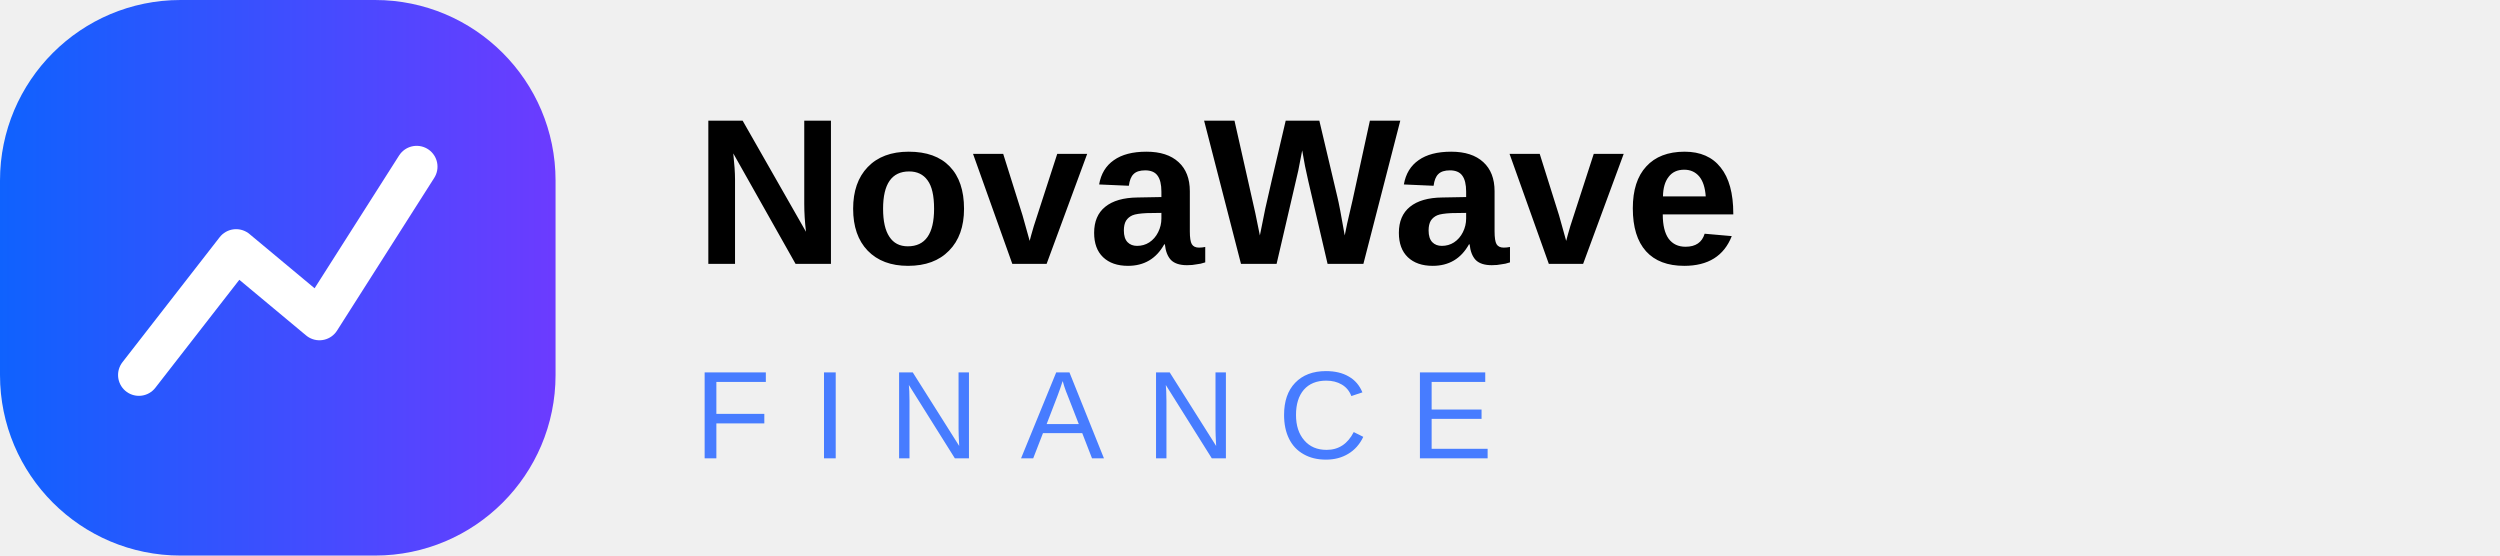
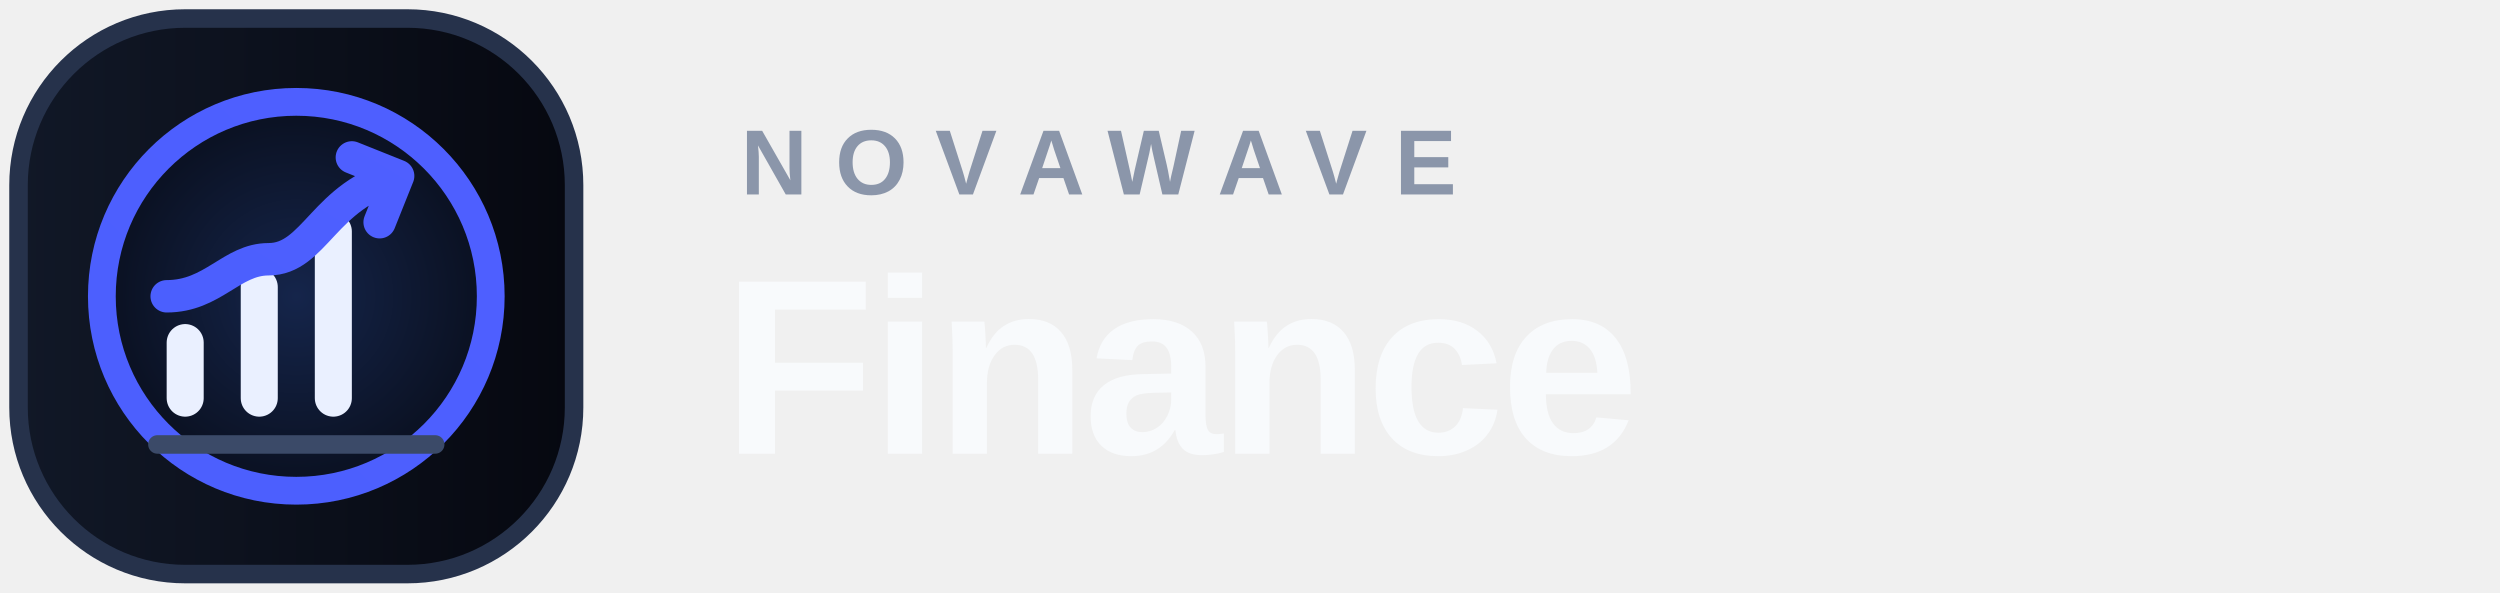
- <svg xmlns="http://www.w3.org/2000/svg" viewBox="0 0 180 40" role="img" aria-labelledby="title">
+ <svg xmlns="http://www.w3.org/2000/svg" viewBox="0 0 270 64" role="img" aria-labelledby="title">
  <defs>
-     <linearGradient id="g">
+     <linearGradient id="s">
+       <stop stop-color="#111827" />
+       <stop offset="1" stop-color="#060810" />
+     </linearGradient>
+     <linearGradient id="f" x1="14" y1="50" x2="50" y2="14">
      <stop stop-color="#0F62FE" />
-       <stop offset="1" stop-color="#6C3BFF" />
+       <stop offset="1" stop-color="#8B5CFF" />
    </linearGradient>
+     <radialGradient id="c">
+       <stop stop-color="#15254B" />
+       <stop offset="1" stop-color="#0A1020" />
+     </radialGradient>
  </defs>
-   <rect width="40" height="40" rx="13" fill="url(#g)" />
-   <path d="M10 27l7-9 6 5 7-11" fill="none" stroke="#fff" stroke-width="3" stroke-linecap="round" stroke-linejoin="round" />
-   <text x="50" y="19" fill="currentColor" font-family="Arial" font-size="15" font-weight="700">NovaWave</text>
-   <text x="50" y="33" fill="#477cff" font-family="Arial" font-size="9" letter-spacing="3">FINANCE</text>
+   <rect x="2" y="2" width="60" height="60" rx="18" fill="url(#s)" stroke="#26324B" stroke-width="2" />
+   <circle cx="32" cy="32" r="21" fill="url(#c)" stroke="url(#f)" stroke-width="3" />
+   <path d="M20 43V37M28 43V31M36 43V25" stroke="#EAF0FF" stroke-width="4" stroke-linecap="round" />
+   <path d="M18 32c5 0 7-4 11-4 5 0 6-7 14-9M38 17l5 2-2 5" fill="none" stroke="url(#f)" stroke-width="3.5" stroke-linecap="round" stroke-linejoin="round" />
+   <path d="M17 48h30" stroke="#3B4A68" stroke-width="2" stroke-linecap="round" />
+   <text x="80" y="21" fill="#8B96AA" font-family="Manrope,Arial,sans-serif" font-size="10" font-weight="700" letter-spacing="3">NOVAWAVE</text>
+   <text x="78" y="49" fill="#F8FAFC" font-family="Manrope,Arial,sans-serif" font-size="27" font-weight="800" letter-spacing="-.5">Finance</text>
</svg>
